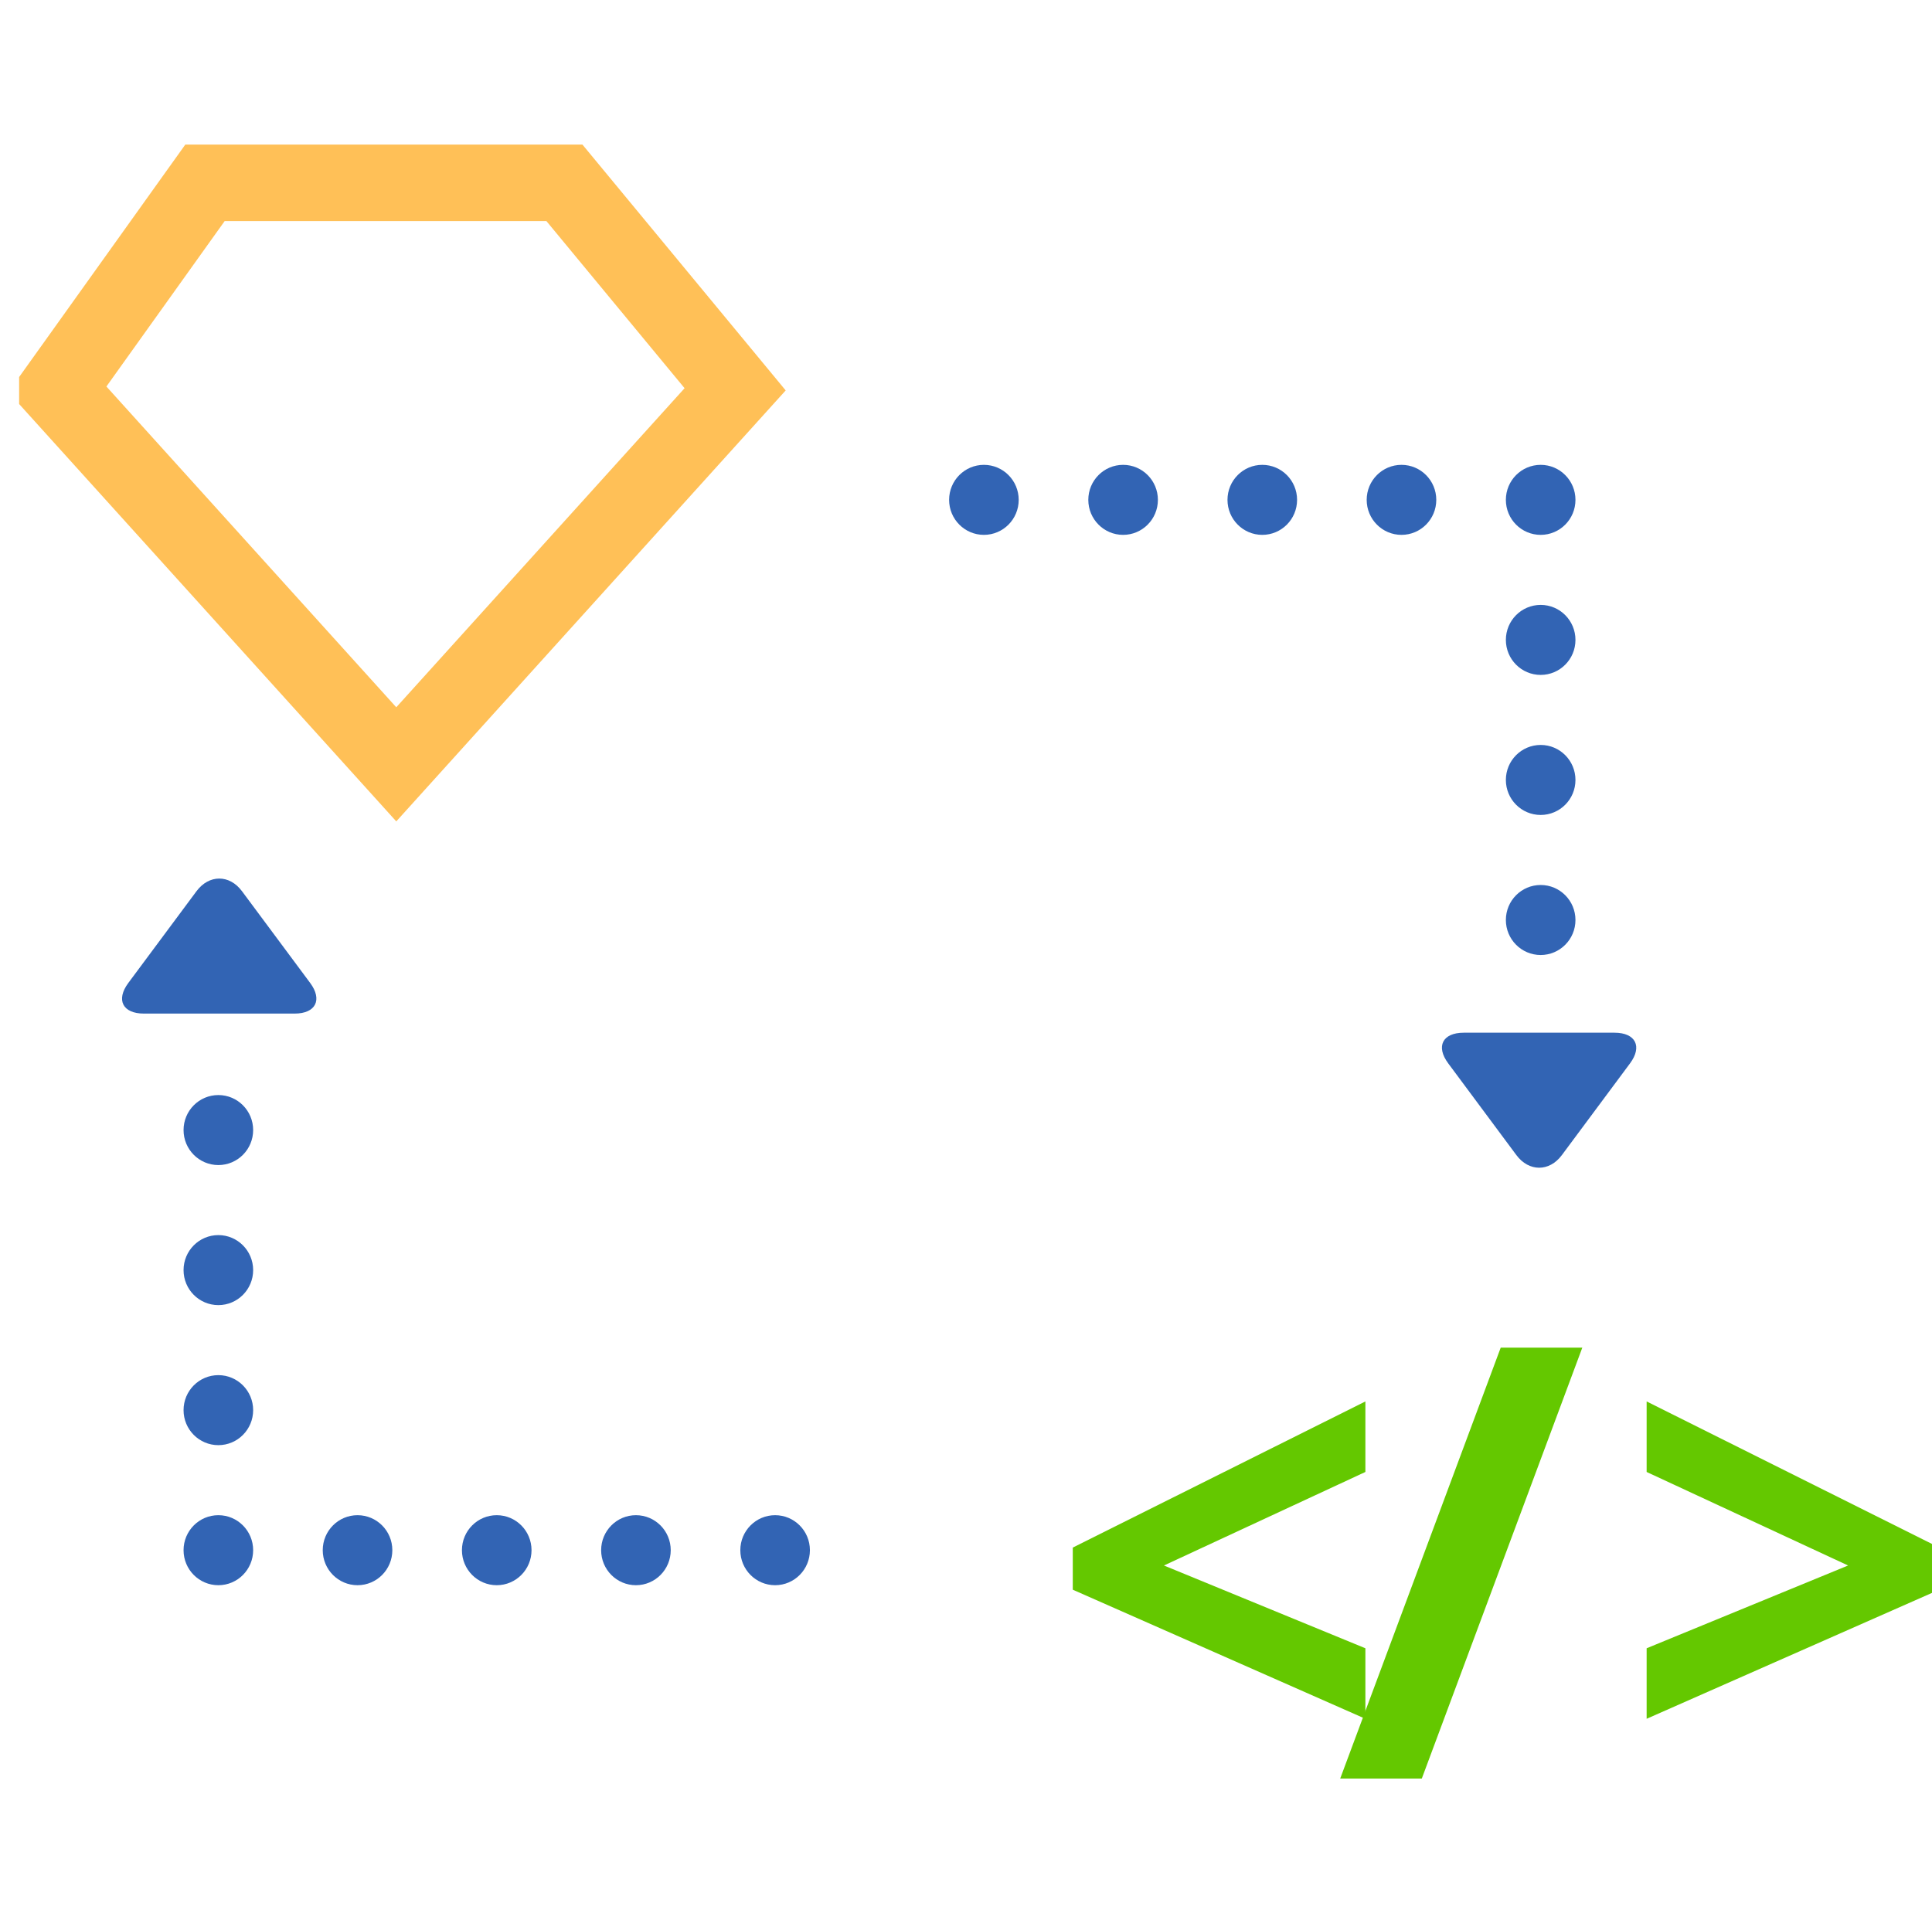
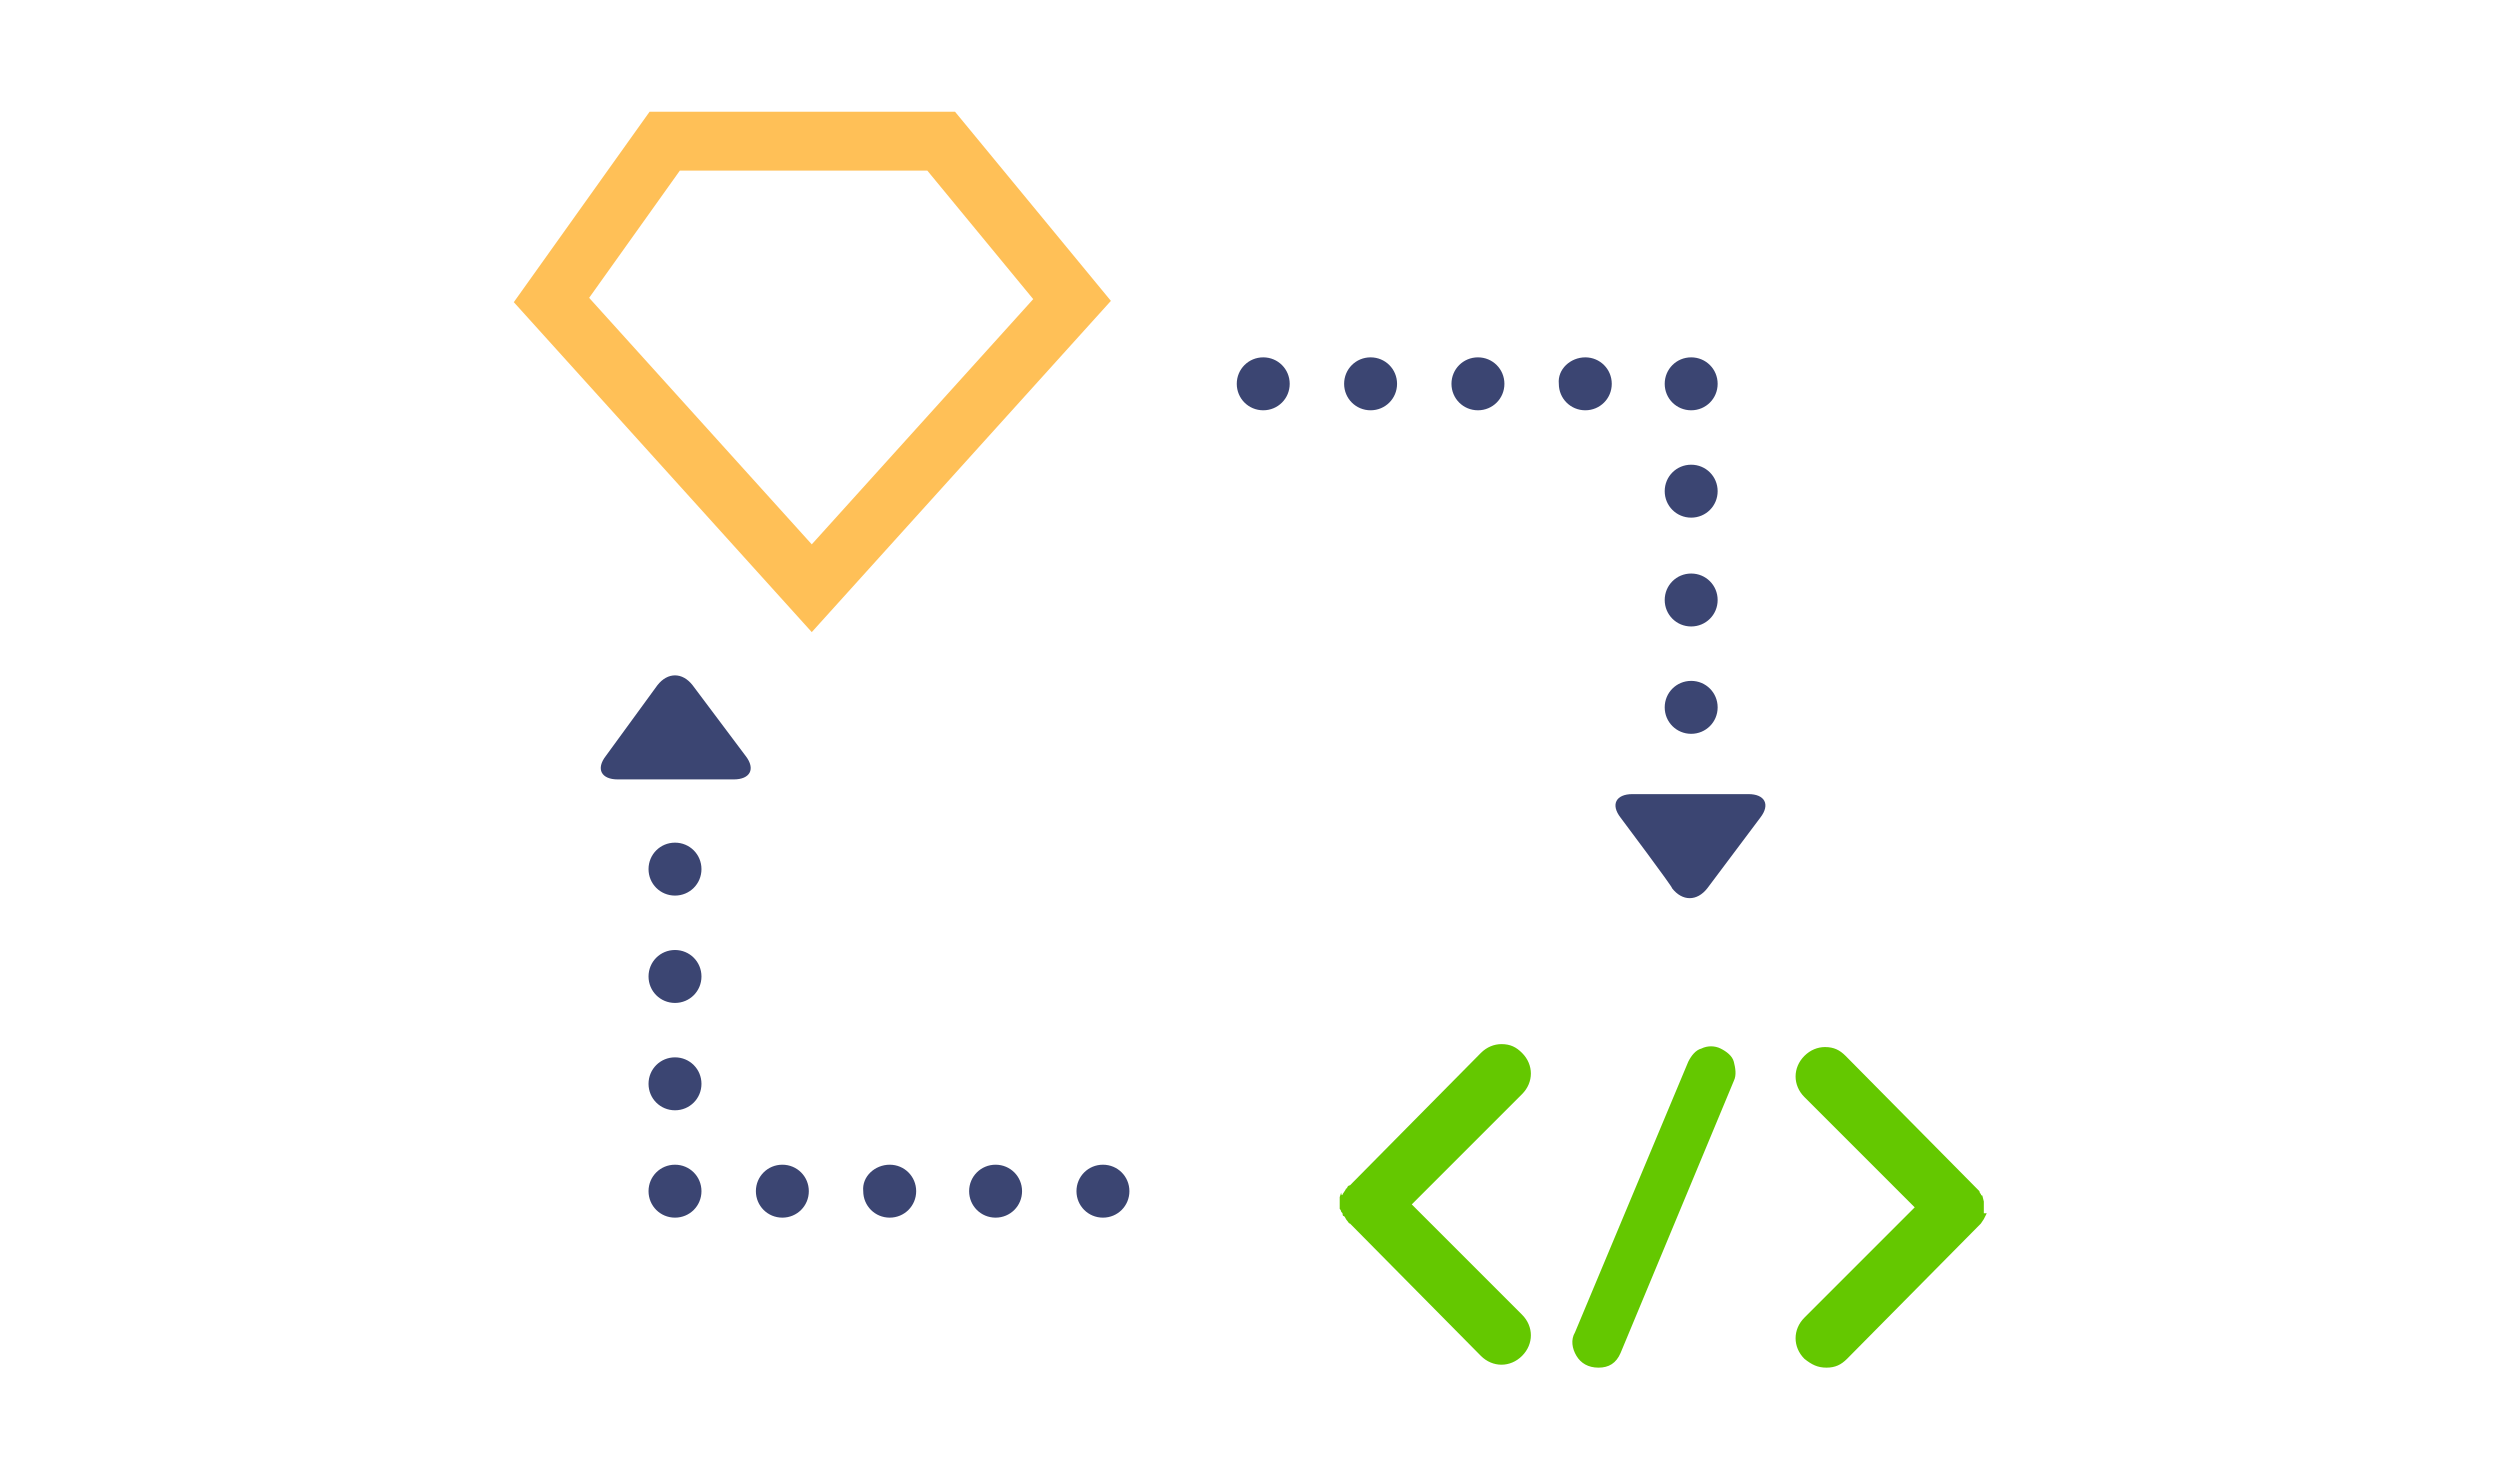
- <svg xmlns="http://www.w3.org/2000/svg" width="101" height="100" viewBox="0 0 101 100">
-   <g fill="none" fill-rule="evenodd">
-     <g transform="translate(9 24)" fill="#3264B4">
-       <rect x="40.617" y=".307" width="3.638" height="3.661" rx="2" />
-       <rect x="47.894" y=".307" width="3.638" height="3.661" rx="2" />
-       <rect x="55.17" y=".307" width="3.638" height="3.661" rx="2" />
-       <rect x="62.447" y=".307" width="3.638" height="3.661" rx="2" />
-       <rect x="69.723" y=".307" width="3.638" height="3.661" rx="2" />
-       <rect x=".596" y="55.229" width="3.638" height="3.661" rx="2" />
-       <rect x="7.872" y="55.229" width="3.638" height="3.661" rx="2" />
-       <rect x="15.149" y="55.229" width="3.638" height="3.661" rx="2" />
-       <rect x="22.426" y="55.229" width="3.638" height="3.661" rx="2" />
-       <rect x="29.702" y="55.229" width="3.638" height="3.661" rx="2" />
-       <rect x="69.723" y="7.63" width="3.638" height="3.661" rx="2" />
-       <rect x="69.723" y="14.953" width="3.638" height="3.661" rx="2" />
-       <rect x="69.723" y="22.276" width="3.638" height="3.661" rx="2" />
-       <path d="M66.707 31.6c-.656-.884-.294-1.6.815-1.6h7.88c1.105 0 1.464.724.814 1.6l-3.566 4.8c-.656.884-1.726.876-2.377 0l-3.566-4.8z" />
-       <rect x=".596" y="33.26" width="3.638" height="3.661" rx="2" />
-       <rect x=".596" y="40.583" width="3.638" height="3.661" rx="2" />
-       <rect x=".596" y="47.906" width="3.638" height="3.661" rx="2" />
-     </g>
-     <path d="M6.707 51.4c-.656.884-.294 1.6.815 1.6h7.88c1.105 0 1.464-.724.814-1.6l-3.566-4.8c-.656-.884-1.726-.876-2.377 0l-3.566 4.8z" fill="#3264B4" />
-     <path d="M3 20.357l17.716 19.61 17.715-19.61L29.506 9.56h-18.79L3 20.356z" stroke="#FFC057" stroke-width="4" stroke-linecap="square" />
-     <text font-family="Quicksand" font-size="31.544" font-weight="bold" fill="#64C800" transform="translate(3 9)">
-       <tspan x="51.721" y="84">&lt;</tspan>
-     </text>
-     <text font-family="Quicksand" font-size="31.544" font-weight="bold" fill="#64C800" transform="translate(3 9)">
-       <tspan x="81.721" y="84">&gt;</tspan>
-     </text>
-     <text font-family="Quicksand" font-size="31.544" font-weight="bold" fill="#64C800" transform="translate(3 9)">
-       <tspan x="66.844" y="84">/</tspan>
-     </text>
+ <svg xmlns="http://www.w3.org/2000/svg" width="170" height="100" viewBox="-255 347 101 100">
+   <g fill="#3B4572">
+     <path d="M-203.6 371.3c1 0 1.8.8 1.8 1.8s-.8 1.8-1.8 1.8-1.8-.8-1.8-1.8.8-1.8 1.8-1.8zM-196.3 371.3c1 0 1.8.8 1.8 1.8s-.8 1.8-1.8 1.8-1.8-.8-1.8-1.8.8-1.8 1.8-1.8zM-189 371.3c1 0 1.8.8 1.8 1.8s-.8 1.8-1.8 1.8-1.8-.8-1.8-1.8.8-1.8 1.8-1.8zM-181.7 371.3c1 0 1.8.8 1.8 1.8s-.8 1.8-1.8 1.8-1.8-.8-1.8-1.8c-.1-1 .8-1.8 1.8-1.8zM-174.5 371.3c1 0 1.8.8 1.8 1.8s-.8 1.8-1.8 1.8-1.8-.8-1.8-1.8.8-1.8 1.8-1.8zM-174.5 378.6c1 0 1.8.8 1.8 1.8s-.8 1.8-1.8 1.8-1.8-.8-1.8-1.8.8-1.8 1.8-1.8zM-174.5 386c1 0 1.8.8 1.8 1.8s-.8 1.8-1.8 1.8-1.8-.8-1.8-1.8.8-1.8 1.8-1.8zM-174.5 393.3c1 0 1.8.8 1.8 1.8s-.8 1.8-1.8 1.8-1.8-.8-1.8-1.8.8-1.8 1.8-1.8zM-179.3 402.6c-.7-.9-.3-1.6.8-1.6h7.9c1.1 0 1.5.7.8 1.6l-3.6 4.8c-.7.9-1.7.9-2.4 0 .1 0-3.5-4.8-3.5-4.8z" />
  </g>
+   <g fill="#3B4572">
+     <path d="M-243.6 426.2c1 0 1.8.8 1.8 1.8s-.8 1.8-1.8 1.8-1.8-.8-1.8-1.8.8-1.8 1.8-1.8zM-236.3 426.2c1 0 1.8.8 1.8 1.8s-.8 1.8-1.8 1.8-1.8-.8-1.8-1.8.8-1.8 1.8-1.8zM-229 426.2c1 0 1.8.8 1.8 1.8s-.8 1.8-1.8 1.8-1.8-.8-1.8-1.8c-.1-1 .8-1.8 1.8-1.8zM-221.8 426.2c1 0 1.8.8 1.8 1.8s-.8 1.8-1.8 1.8-1.8-.8-1.8-1.8.8-1.8 1.8-1.8zM-214.5 426.2c1 0 1.8.8 1.8 1.8s-.8 1.8-1.8 1.8-1.8-.8-1.8-1.8.8-1.8 1.8-1.8zM-243.6 404.3c1 0 1.8.8 1.8 1.8s-.8 1.8-1.8 1.8-1.8-.8-1.8-1.8.8-1.8 1.8-1.8zM-243.6 411.6c1 0 1.8.8 1.8 1.8s-.8 1.8-1.8 1.8-1.8-.8-1.8-1.8.8-1.8 1.8-1.8zM-243.6 418.9c1 0 1.8.8 1.8 1.8s-.8 1.8-1.8 1.8-1.8-.8-1.8-1.8.8-1.8 1.8-1.8zM-248.3 398.4c-.7.9-.3 1.6.8 1.6h7.9c1.1 0 1.5-.7.8-1.6l-3.6-4.8c-.7-.9-1.7-.9-2.4 0l-3.5 4.8z" />
+   </g>
+   <path d="M-252 367.4l17.7 19.6 17.7-19.6-8.9-10.8h-18.8l-7.7 10.8z" fill="none" stroke="#FFC057" stroke-width="4" stroke-linecap="square" />
+   <path d="M-198.2 428.2l.2-.3s0-.1.1-.1c0-.1.1-.2.2-.2l8.9-9c.4-.4.9-.6 1.4-.6.6 0 1 .2 1.4.6.4.4.6.9.6 1.4s-.2 1-.6 1.4l-7.5 7.5 7.5 7.5c.4.4.6.9.6 1.4s-.2 1-.6 1.4c-.4.4-.9.6-1.4.6s-1-.2-1.4-.6l-8.9-9c-.1 0-.1-.1-.2-.2s-.1-.2-.2-.3c-.1 0-.1-.1-.1-.1 0-.1 0-.1-.1-.2 0 0 0-.1-.1-.2v-.8l.1-.3c0 .2.1.2.1.1 0 .1 0 .1 0 0zM-154.4 429.5l-.2.4-.2.3-9.1 9.2c-.4.4-.8.6-1.4.6s-1-.2-1.5-.6c-.4-.4-.6-.9-.6-1.4s.2-1 .6-1.4l7.5-7.5-7.5-7.5c-.4-.4-.6-.9-.6-1.4s.2-1 .6-1.4c.4-.4.9-.6 1.4-.6.6 0 1 .2 1.4.6l9.1 9.2c0 .1.1.2.1.2 0 .1.1.1.1.1l.1.4v.8zM-179.3 439c-.3.7-.8 1-1.5 1s-1.2-.3-1.5-.8c-.3-.5-.4-1.1-.1-1.6l7.7-18.4c.2-.4.5-.8.9-.9.4-.2.9-.2 1.3 0s.8.5.9.9.2.9 0 1.3l-7.7 18.5z" fill="#64C800" />
</svg>
